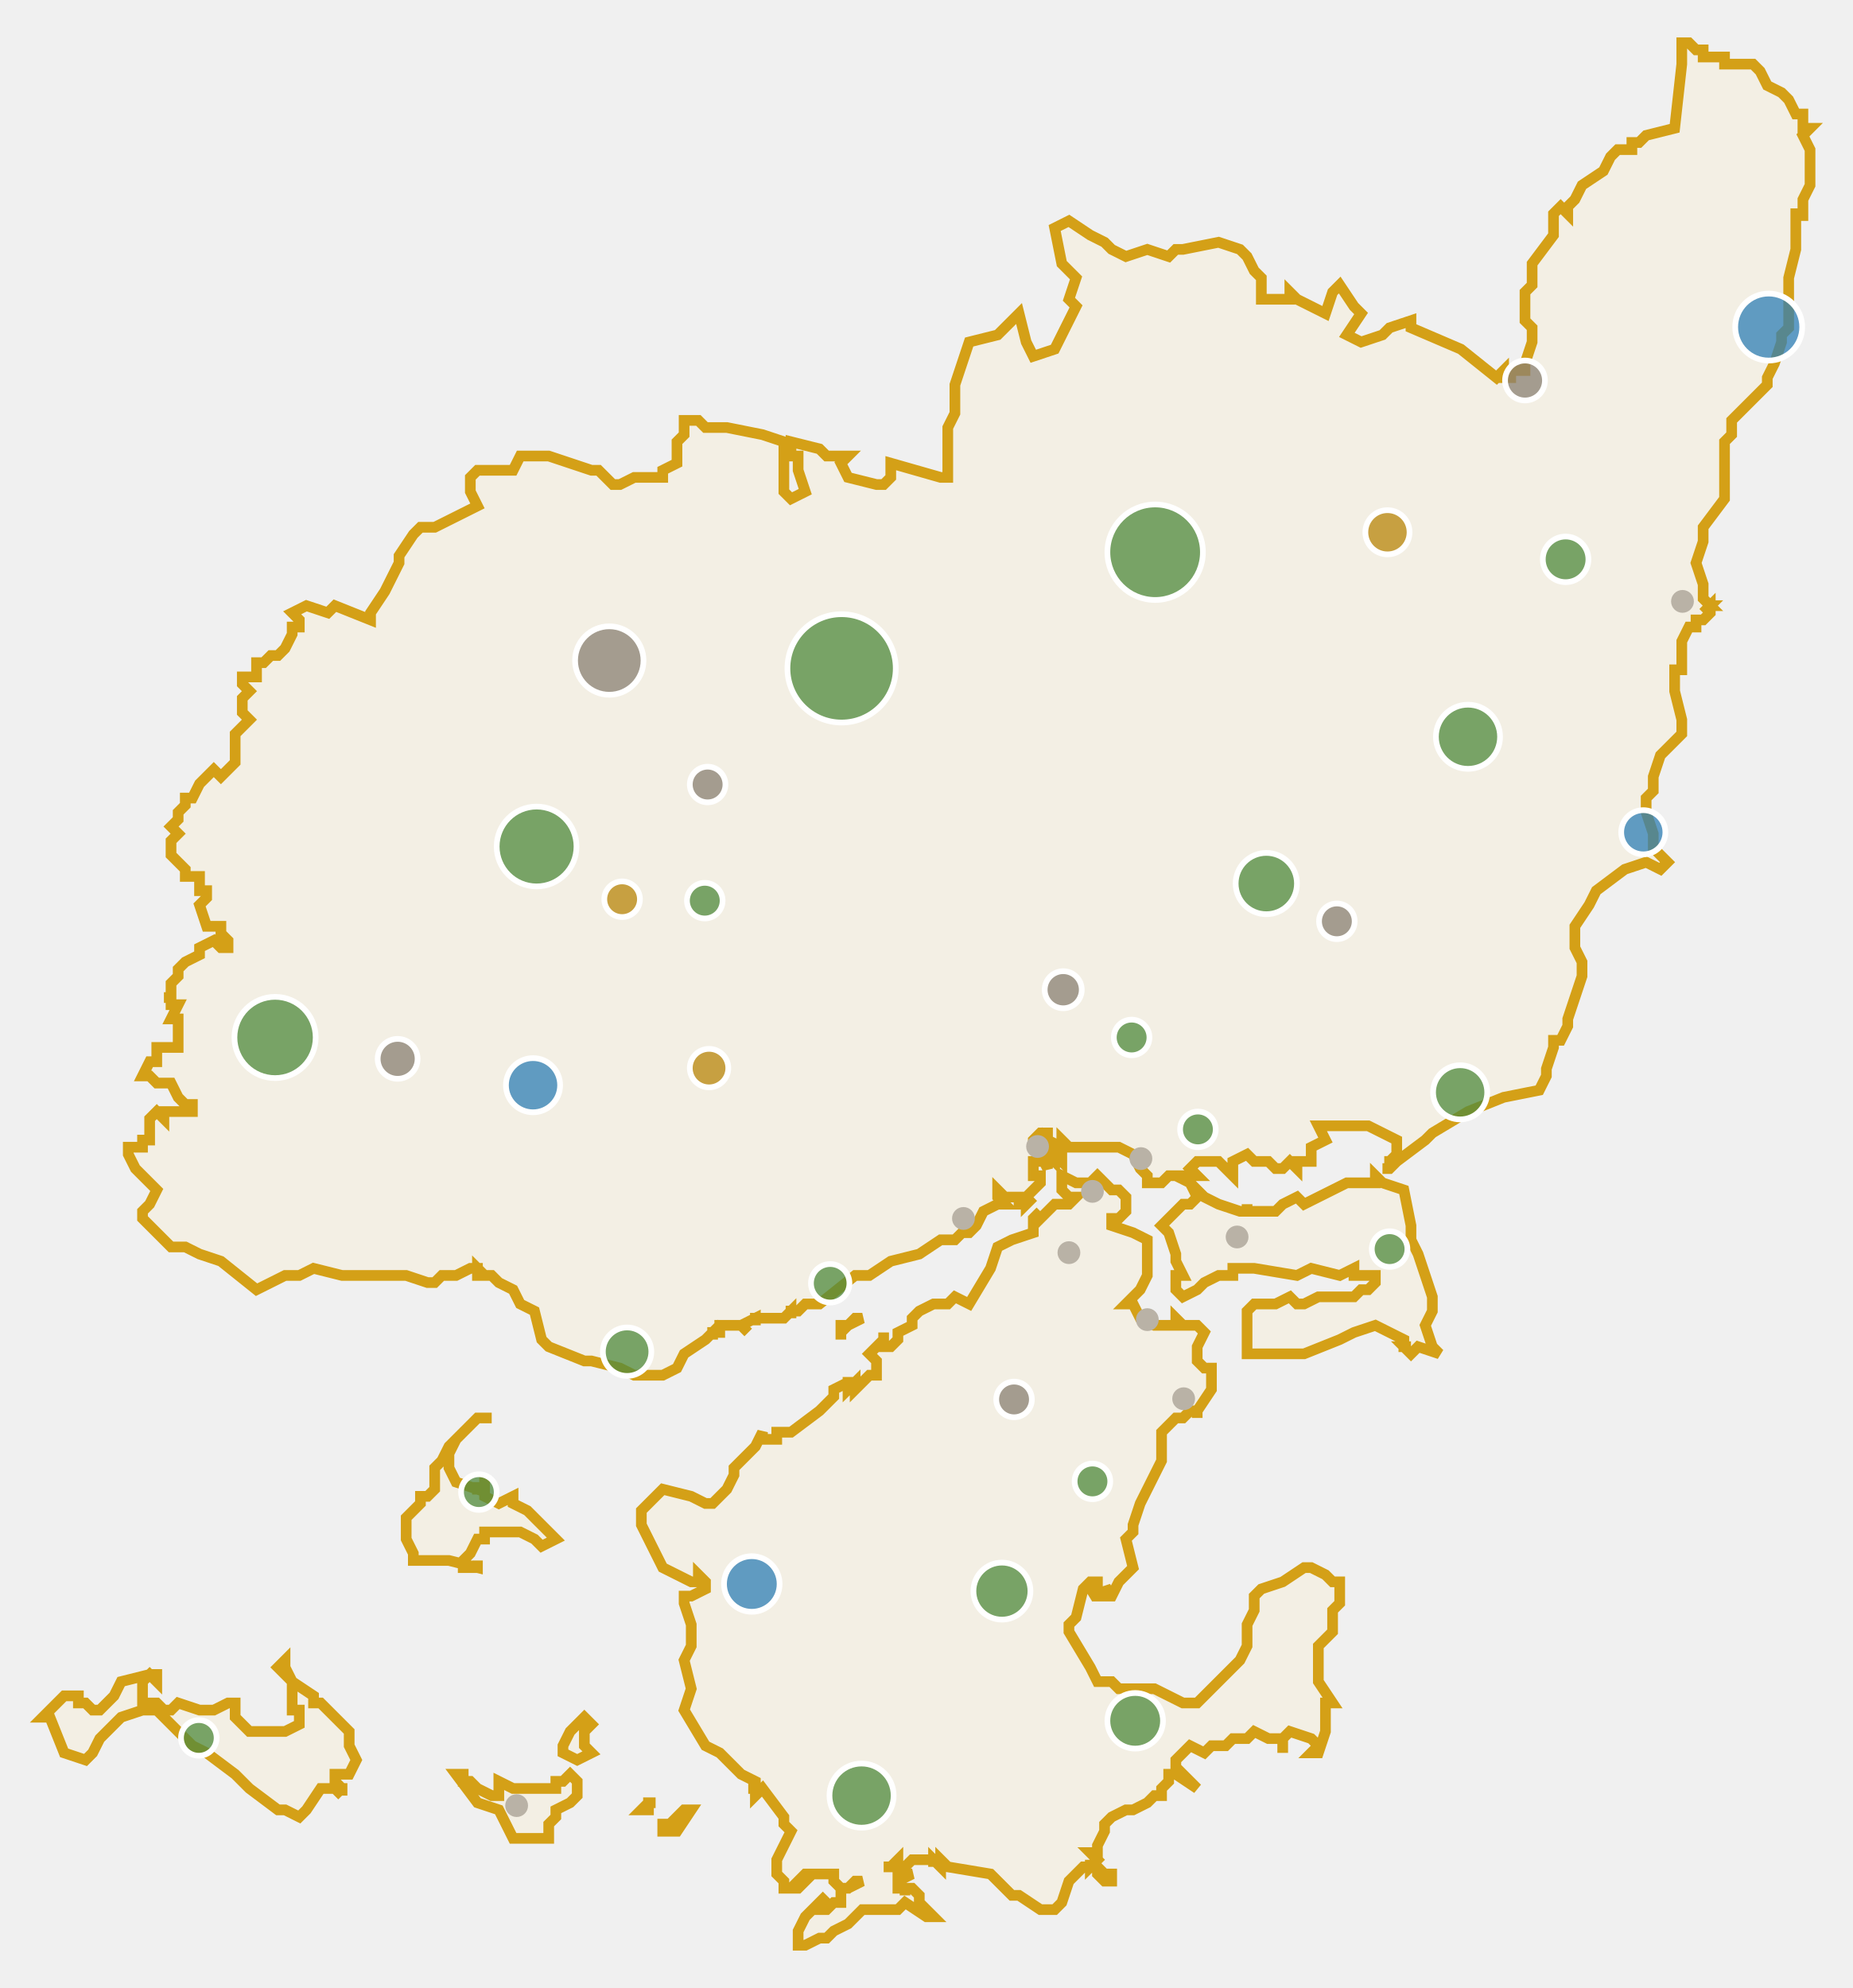
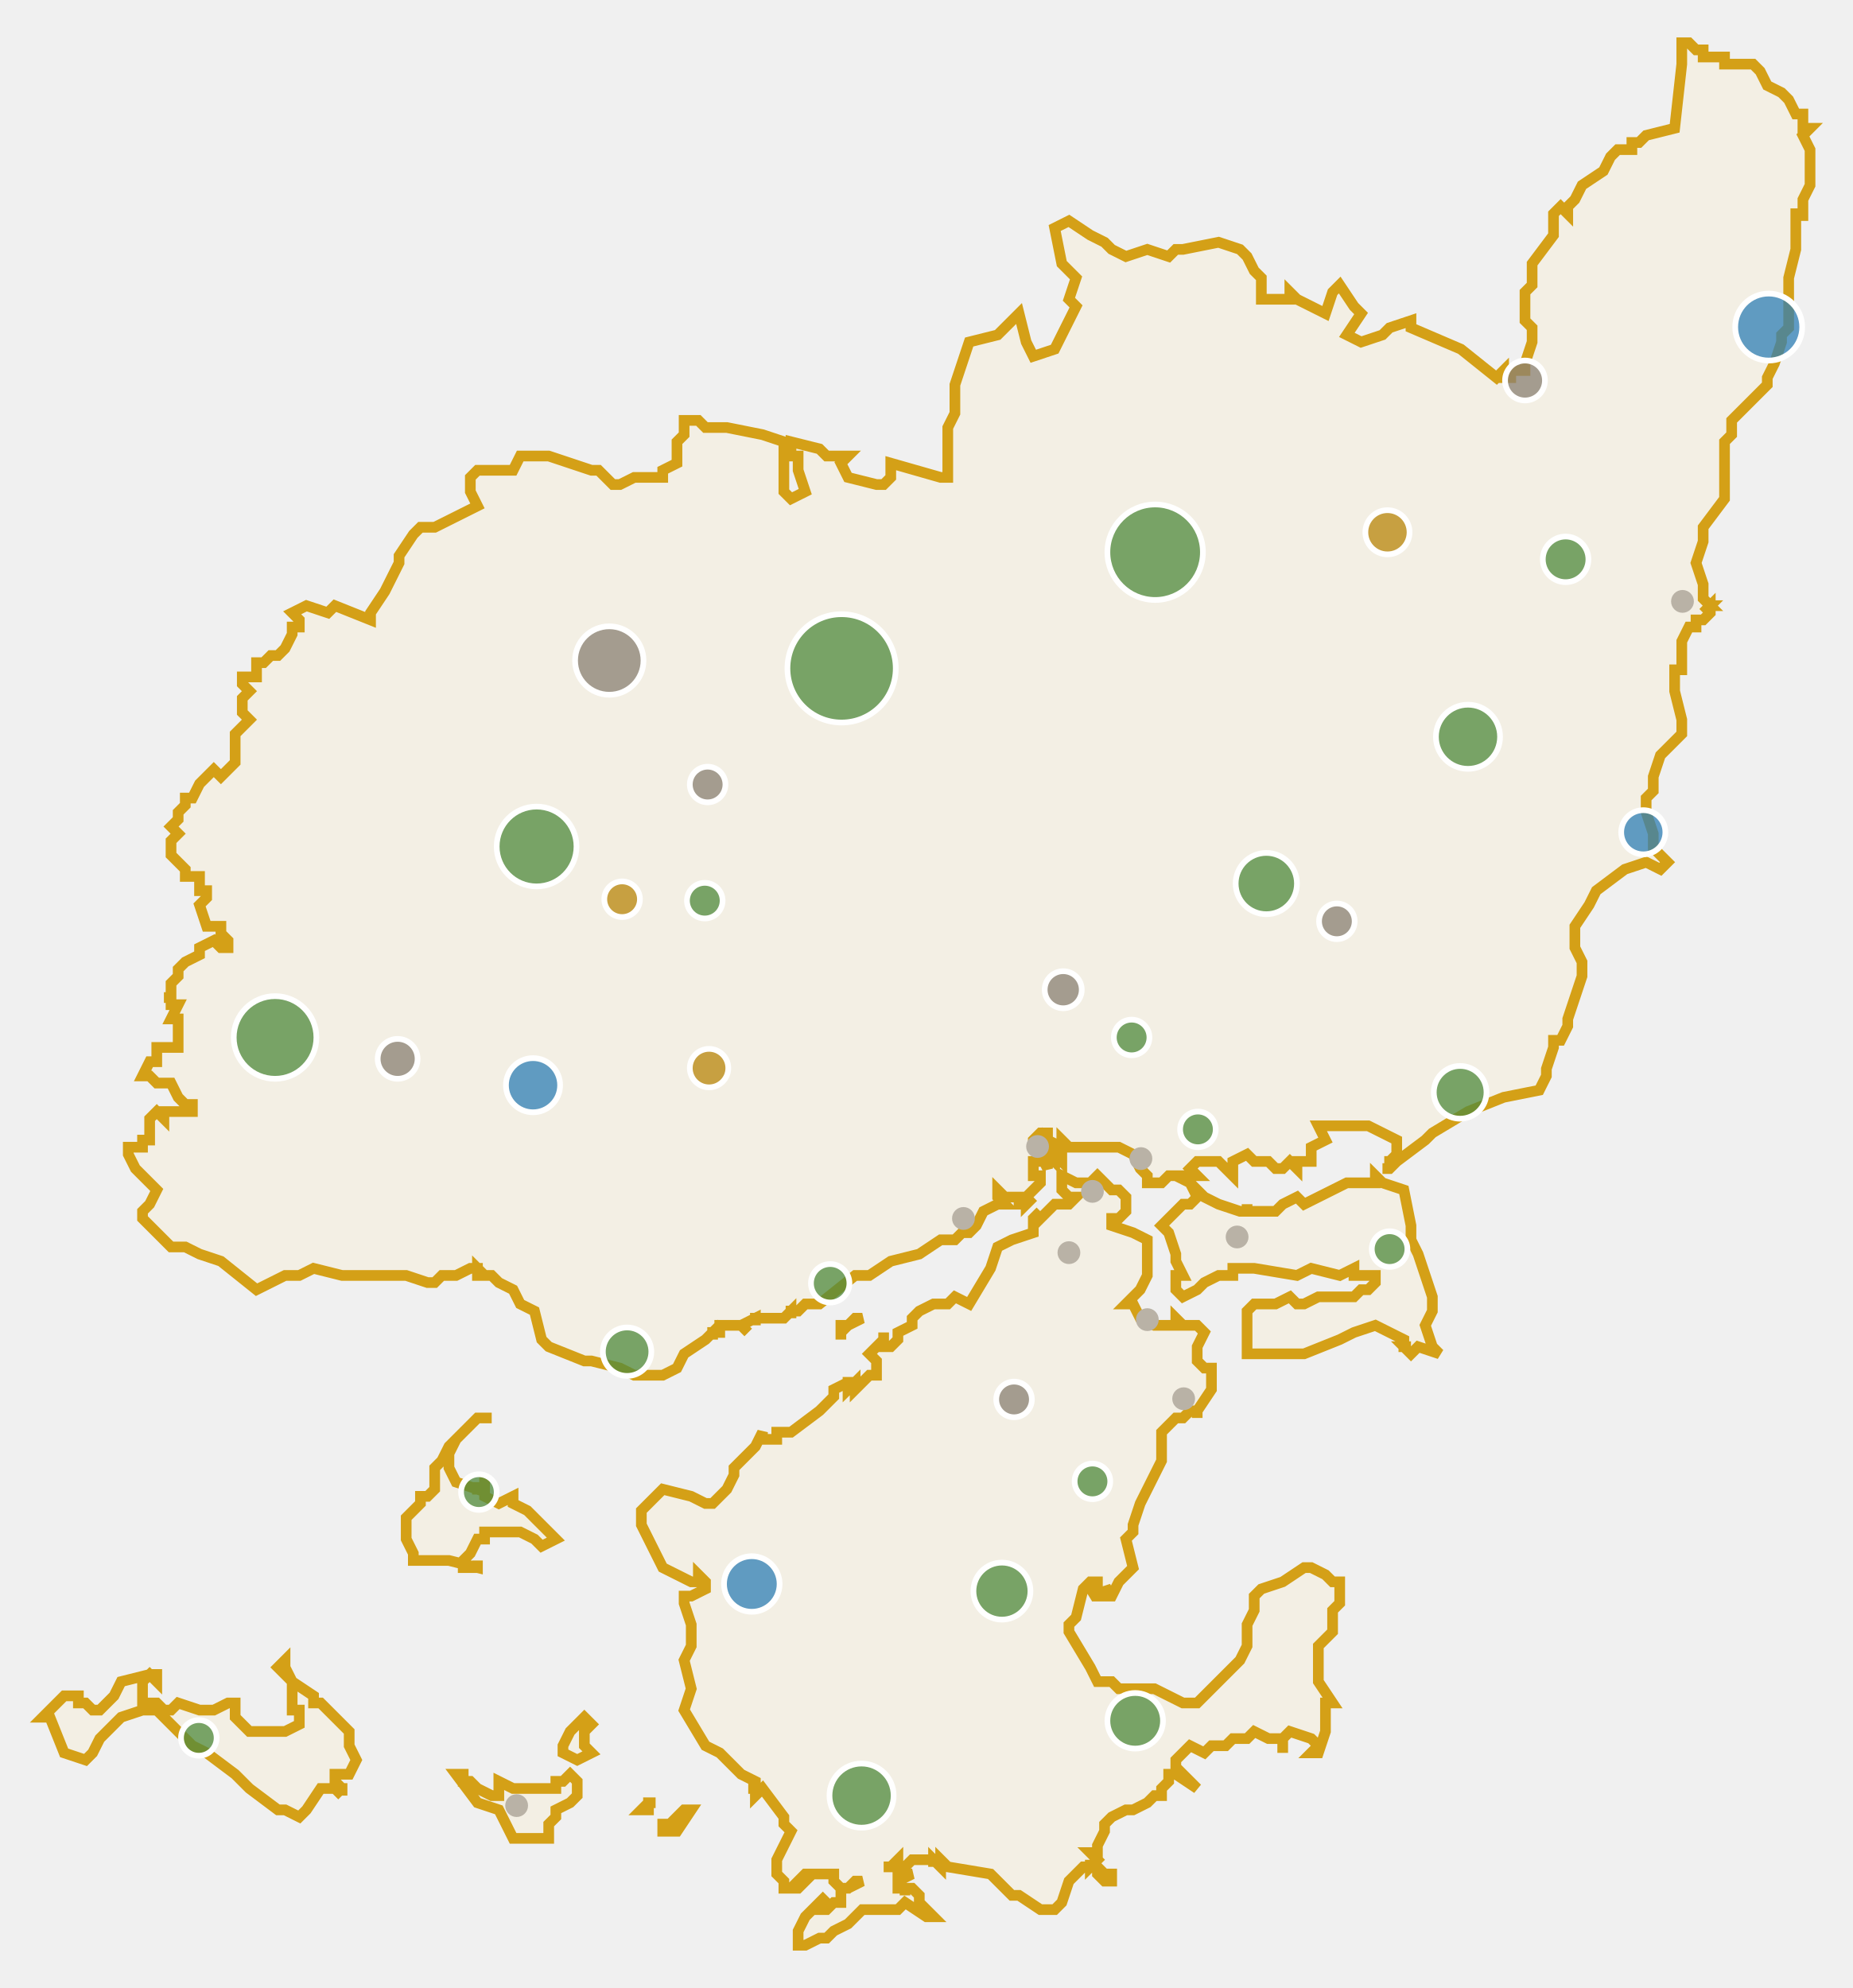
<svg xmlns="http://www.w3.org/2000/svg" viewBox="0 0 260 279" width="260" height="279">
  <path d="M154,263L155,264L156,264L156,263L155,263L154,262L154,263ZM147,162L148,163L148,162L149,163L149,162L147,160L147,161L146,161L146,162L147,164L147,163L147,162ZM166,35L165,35L164,36L161,35L158,36L156,35L155,34L153,33L150,31L148,32L149,37L151,39L150,42L151,43L148,49L145,50L144,48L143,44L140,47L136,48L135,51L134,54L134,56L134,58L133,60L133,66L133,67L132,67L125,65L125,67L124,68L123,68L119,67L118,65L119,64L118,64L116,64L115,63L111,62L111,64L112,64L112,66L113,69L111,70L110,69L110,67L110,62L107,61L102,60L101,60L99,60L98,59L96,59L96,61L95,62L95,64L95,65L93,66L93,67L91,67L90,67L89,67L87,68L86,68L84,66L83,66L80,65L77,64L73,64L72,66L67,66L66,67L66,68L66,69L67,71L61,74L59,74L58,75L56,78L56,79L55,81L54,83L52,86L52,87L47,85L46,86L43,85L41,86L42,87L42,88L41,88L41,89L40,91L39,92L38,92L37,93L36,93L36,94L36,95L34,95L34,96L35,97L34,98L34,99L34,100L35,101L33,103L33,107L31,109L30,108L28,110L27,112L26,112L26,113L25,114L25,115L24,116L25,117L24,118L24,120L26,122L26,123L28,123L28,124L28,125L29,125L29,126L28,127L29,130L30,130L31,130L31,131L32,132L32,133L31,133L30,132L28,133L28,134L26,135L25,136L25,137L24,138L24,139L24,140L23,140L24,140L24,141L25,141L24,143L25,143L25,144L25,145L25,147L24,147L22,147L22,149L21,149L20,151L21,151L22,152L24,152L25,154L26,155L27,155L27,156L24,156L23,156L23,157L22,156L21,157L21,158L21,159L21,160L20,160L20,161L18,161L18,162L19,164L20,165L21,166L22,167L21,169L20,170L20,171L24,175L26,175L28,176L31,177L36,181L40,179L42,179L44,178L48,179L50,179L55,179L57,179L60,180L61,180L62,179L64,179L66,178L67,178L67,179L68,179L67,179L67,178L68,179L69,179L70,180L72,181L73,183L75,184L76,188L77,189L82,191L83,191L87,192L89,193L92,193L93,193L95,192L96,190L99,188L100,187L100,188L100,187L100,188L100,187L101,187L101,186L104,186L105,187L104,186L106,185L106,186L106,185L108,185L110,185L111,184L111,185L111,184L112,184L113,183L115,183L120,179L122,179L125,177L129,176L132,174L134,174L135,173L136,173L137,172L138,170L140,169L141,169L140,168L140,167L141,168L142,168L143,168L143,169L144,169L143,169L143,168L144,168L144,169L145,168L144,169L144,168L145,168L144,168L145,167L146,166L146,165L145,165L145,164L145,163L146,163L146,162L145,161L145,160L146,159L147,159L147,160L149,161L149,160L150,161L157,161L159,162L160,164L161,165L161,166L163,166L164,165L165,165L167,166L166,165L167,165L168,165L167,164L168,163L169,163L171,163L173,165L173,163L175,162L176,163L177,163L178,163L179,164L180,164L181,163L182,164L182,163L184,163L184,161L186,160L185,158L187,158L192,158L196,160L196,162L195,163L195,164L195,163L196,163L195,164L194,164L195,164L196,163L200,160L201,159L206,156L211,154L216,153L217,151L217,150L218,147L218,146L219,146L220,144L220,143L222,137L222,135L221,133L221,131L221,130L223,127L224,125L228,122L231,121L233,122L234,121L232,119L232,117L231,114L231,112L232,111L232,109L233,106L235,104L236,103L236,101L235,97L235,94L236,94L236,93L236,90L237,88L238,88L238,87L239,87L240,86L240,85L239,86L240,85L239,85L240,85L239,85L240,85L239,84L239,83L239,82L238,79L239,76L239,74L242,70L242,68L242,65L242,62L243,61L243,59L244,58L247,55L248,54L248,53L249,51L250,48L250,47L251,46L251,45L251,44L251,39L252,35L252,30L253,30L253,31L253,30L253,29L253,28L254,26L254,24L254,23L254,22L254,21L253,19L254,18L253,18L253,16L252,16L251,14L250,13L248,12L247,10L246,9L245,9L244,9L243,9L242,9L242,8L241,8L239,8L239,7L238,7L237,6L236,6L236,7L236,8L236,9L235,18L231,19L230,20L229,20L229,21L228,21L227,21L226,22L225,24L222,26L221,28L220,29L220,30L219,29L218,30L218,31L218,32L218,33L215,37L215,38L215,40L214,41L214,42L214,43L214,45L215,46L215,48L214,51L214,52L212,52L212,53L211,53L211,52L210,53L205,49L198,46L198,45L195,46L194,47L191,48L189,47L191,44L190,43L188,40L187,41L186,44L184,43L182,42L181,41L181,42L177,42L177,40L177,39L176,38L175,36L174,35L171,34L166,35ZM67,209L64,208L63,206L63,204L64,202L67,199L69,199L68,199L67,199L64,202L63,203L62,205L61,206L61,209L60,210L59,210L59,211L58,212L57,213L57,214L57,216L58,218L58,219L59,219L63,219L67,220L67,219L67,220L66,220L65,220L65,219L66,218L67,216L68,216L68,215L69,215L73,215L75,216L76,217L78,216L77,215L76,214L74,212L72,211L72,210L70,211L68,210L68,209L68,207L68,209L67,209L67,208L67,209ZM23,240L22,239L21,239L20,239L20,238L20,237L20,236L21,235L22,236L22,235L21,235L17,236L16,238L14,240L13,240L12,239L11,239L11,238L9,238L8,239L6,241L7,241L9,246L12,247L13,246L14,244L15,243L16,242L17,241L20,240L22,240L23,241L24,242L27,245L29,246L33,249L35,251L39,254L40,254L42,255L43,254L45,251L46,251L47,251L48,252L47,251L48,251L48,252L48,251L47,250L47,249L49,249L50,247L49,245L49,243L47,241L46,240L45,239L44,239L44,238L41,236L40,234L40,233L39,234L40,235L41,236L41,237L41,238L41,240L42,240L42,242L40,243L39,243L38,243L35,243L33,241L33,240L33,239L32,239L30,240L29,240L28,240L25,239L24,240L23,240ZM78,250L78,251L78,250L78,251L77,251L74,251L72,251L70,250L70,252L69,252L67,251L66,250L65,250L65,249L64,249L67,253L70,254L72,258L74,258L76,258L77,258L77,257L77,256L77,257L77,256L78,255L78,254L80,253L81,252L81,251L81,250L80,249L79,250L78,250ZM82,243L83,242L82,241L80,243L79,245L79,246L81,247L83,246L82,245L82,243ZM91,253L90,254L91,254L91,253L92,253L91,253ZM94,256L93,256L93,257L95,257L97,254L96,254L94,256ZM111,201L110,201L109,201L109,202L107,202L107,201L106,203L105,204L103,206L103,207L102,209L100,211L99,211L97,210L93,209L92,210L91,211L90,212L90,213L90,214L92,218L93,220L95,221L97,222L99,222L98,222L98,221L99,222L99,223L97,224L96,224L96,225L97,228L97,230L97,231L96,233L97,237L96,240L99,245L101,246L104,249L106,250L106,251L105,251L106,251L106,252L107,251L110,255L110,256L111,257L110,259L109,261L109,262L109,263L110,264L110,265L112,265L113,264L112,264L113,263L115,263L117,263L117,264L118,265L119,265L120,264L121,264L119,265L118,265L118,266L118,267L117,267L116,268L115,268L115,267L116,266L113,269L112,271L112,272L112,273L113,273L115,272L116,272L117,271L119,270L120,269L121,268L123,268L126,268L127,267L130,269L131,269L130,268L129,267L129,266L128,265L127,265L127,266L127,265L126,265L126,264L128,263L126,263L126,262L125,262L124,262L125,262L126,261L126,262L127,262L126,262L127,262L128,261L129,261L130,261L131,261L131,262L131,261L132,262L132,261L133,262L139,263L142,266L143,266L146,268L148,268L149,267L150,264L152,262L153,262L153,261L153,262L154,261L153,260L154,260L154,259L155,257L155,256L156,255L158,254L159,254L161,253L162,252L163,252L163,251L164,250L164,249L165,249L168,251L165,248L165,247L166,246L167,245L169,246L170,245L172,245L173,244L175,244L176,243L178,244L179,244L180,244L180,246L180,244L181,243L184,244L185,245L184,246L185,246L186,243L186,242L186,240L186,239L187,239L185,236L185,233L185,232L185,231L186,230L187,229L187,228L187,226L188,225L188,224L188,222L187,222L186,221L184,220L183,220L180,222L177,223L176,224L176,226L175,228L175,231L174,233L172,235L168,239L167,239L166,239L162,237L160,237L157,237L156,236L154,236L153,234L150,229L150,228L151,227L152,223L153,222L154,222L154,223L153,224L156,223L155,224L156,224L155,224L154,224L155,224L154,224L156,224L157,222L159,220L158,216L159,215L159,214L160,211L161,209L163,205L163,201L164,200L165,199L166,199L167,198L168,198L168,199L168,198L170,195L170,194L170,192L169,192L168,191L168,189L169,187L168,186L166,186L165,185L165,186L164,186L162,186L160,185L159,183L158,183L159,182L160,181L161,179L161,178L161,177L161,175L161,174L159,173L156,172L156,171L157,171L156,171L157,171L158,170L158,168L157,167L156,167L154,165L153,166L151,166L149,165L149,166L149,167L150,168L151,168L150,169L149,169L148,169L146,171L145,172L145,171L146,170L145,171L145,172L145,173L142,174L140,175L139,178L136,183L134,182L133,183L131,183L129,184L128,185L128,186L126,187L126,188L125,189L124,189L124,188L124,187L124,188L123,189L122,190L123,191L123,193L122,193L120,195L120,194L119,195L119,194L121,194L120,194L119,194L117,195L117,196L116,197L115,198L111,201ZM168,181L169,180L171,179L173,179L173,178L174,178L175,178L176,178L182,179L184,178L188,179L190,178L190,179L192,179L193,179L193,180L192,181L191,181L190,182L189,182L188,182L185,182L183,183L182,183L181,182L179,183L177,183L176,183L175,184L175,185L175,187L175,189L175,190L176,190L180,190L183,190L188,188L190,187L193,186L195,187L197,188L197,189L198,189L197,189L198,190L199,189L202,190L201,189L200,186L201,184L201,182L200,179L199,176L198,174L198,172L197,167L194,166L193,165L193,166L192,166L189,166L183,169L182,168L180,169L179,170L176,170L175,170L175,169L175,170L174,170L171,169L169,168L168,167L169,168L167,166L168,168L167,169L166,169L165,170L164,171L163,172L164,173L165,176L165,177L166,179L165,179L165,180L165,181L166,182L168,181ZM119,186L118,186L118,187L118,188L118,187L119,186L121,185L120,185L119,186Z" fill="#f3efe4" stroke="#d4a017" stroke-width="1.5" fill-rule="evenodd" />
  <circle cx="145.6" cy="160.9" r="1.6" fill="#b9b2a6" />
  <circle cx="149.2" cy="138.9" r="2.6" fill="#8a8073" fill-opacity="0.75" stroke="#fff" stroke-width="0.8" />
  <circle cx="158.8" cy="145.6" r="2.5" fill="#4f8a3c" fill-opacity="0.75" stroke="#fff" stroke-width="0.8" />
  <circle cx="135.2" cy="171" r="1.6" fill="#b9b2a6" />
  <circle cx="160.1" cy="162.6" r="1.6" fill="#b9b2a6" />
  <circle cx="153.3" cy="167.2" r="1.6" fill="#b9b2a6" />
  <circle cx="168.1" cy="158.5" r="2.5" fill="#4f8a3c" fill-opacity="0.75" stroke="#fff" stroke-width="0.8" />
  <circle cx="187.6" cy="129.3" r="2.5" fill="#8a8073" fill-opacity="0.75" stroke="#fff" stroke-width="0.8" />
  <circle cx="177.7" cy="124" r="4.3" fill="#4f8a3c" fill-opacity="0.75" stroke="#fff" stroke-width="0.8" />
  <circle cx="173.6" cy="173.6" r="1.6" fill="#b9b2a6" />
  <circle cx="195" cy="175.3" r="2.5" fill="#4f8a3c" fill-opacity="0.75" stroke="#fff" stroke-width="0.8" />
-   <circle cx="204.9" cy="153.3" r="3.8" fill="#4f8a3c" fill-opacity="0.75" stroke="#fff" stroke-width="0.8" />
+   <circle cx="204.9" cy="153.3" r="3.7" fill="#4f8a3c" fill-opacity="0.75" stroke="#fff" stroke-width="0.8" />
  <circle cx="161" cy="185.2" r="1.6" fill="#b9b2a6" />
  <circle cx="142.3" cy="196.4" r="2.5" fill="#8a8073" fill-opacity="0.75" stroke="#fff" stroke-width="0.8" />
  <circle cx="150" cy="175.8" r="1.6" fill="#b9b2a6" />
  <circle cx="166.1" cy="196.3" r="1.6" fill="#b9b2a6" />
  <circle cx="153.3" cy="207.9" r="2.5" fill="#4f8a3c" fill-opacity="0.75" stroke="#fff" stroke-width="0.8" />
  <circle cx="140.6" cy="223.3" r="4.0" fill="#4f8a3c" fill-opacity="0.75" stroke="#fff" stroke-width="0.8" />
  <circle cx="159.3" cy="241.5" r="3.9" fill="#4f8a3c" fill-opacity="0.75" stroke="#fff" stroke-width="0.8" />
  <circle cx="120.9" cy="252" r="4.5" fill="#4f8a3c" fill-opacity="0.75" stroke="#fff" stroke-width="0.8" />
  <circle cx="105.5" cy="222.3" r="3.9" fill="#2f7fb5" fill-opacity="0.75" stroke="#fff" stroke-width="0.8" />
  <circle cx="87.3" cy="126.2" r="2.5" fill="#b8860b" fill-opacity="0.75" stroke="#fff" stroke-width="0.8" />
  <circle cx="99.3" cy="110.1" r="2.5" fill="#8a8073" fill-opacity="0.75" stroke="#fff" stroke-width="0.8" />
  <circle cx="85.5" cy="92.7" r="4.8" fill="#8a8073" fill-opacity="0.75" stroke="#fff" stroke-width="0.8" />
  <circle cx="98.9" cy="126.4" r="2.5" fill="#4f8a3c" fill-opacity="0.75" stroke="#fff" stroke-width="0.8" />
  <circle cx="75.3" cy="118.8" r="5.6" fill="#4f8a3c" fill-opacity="0.75" stroke="#fff" stroke-width="0.8" />
  <circle cx="118.1" cy="93.8" r="7.6" fill="#4f8a3c" fill-opacity="0.75" stroke="#fff" stroke-width="0.8" />
  <circle cx="99.5" cy="149.9" r="2.7" fill="#b8860b" fill-opacity="0.75" stroke="#fff" stroke-width="0.8" />
  <circle cx="74.8" cy="152.3" r="3.8" fill="#2f7fb5" fill-opacity="0.75" stroke="#fff" stroke-width="0.8" />
  <circle cx="55.8" cy="148.6" r="2.8" fill="#8a8073" fill-opacity="0.75" stroke="#fff" stroke-width="0.8" />
  <circle cx="116.5" cy="180.1" r="2.7" fill="#4f8a3c" fill-opacity="0.75" stroke="#fff" stroke-width="0.8" />
  <circle cx="88" cy="189.7" r="3.4" fill="#4f8a3c" fill-opacity="0.75" stroke="#fff" stroke-width="0.8" />
-   <circle cx="38.6" cy="145.6" r="5.7" fill="#4f8a3c" fill-opacity="0.75" stroke="#fff" stroke-width="0.8" />
+   <circle cx="38.6" cy="145.6" r="5.8" fill="#4f8a3c" fill-opacity="0.75" stroke="#fff" stroke-width="0.8" />
  <circle cx="67.2" cy="209.4" r="2.5" fill="#4f8a3c" fill-opacity="0.75" stroke="#fff" stroke-width="0.8" />
  <circle cx="72.5" cy="253.4" r="1.6" fill="#b9b2a6" />
  <circle cx="27.9" cy="243.9" r="2.5" fill="#4f8a3c" fill-opacity="0.75" stroke="#fff" stroke-width="0.8" />
  <circle cx="194.7" cy="74.7" r="3.1" fill="#b8860b" fill-opacity="0.75" stroke="#fff" stroke-width="0.8" />
  <circle cx="236.1" cy="84.4" r="1.6" fill="#b9b2a6" />
  <circle cx="214" cy="53.4" r="2.8" fill="#8a8073" fill-opacity="0.75" stroke="#fff" stroke-width="0.8" />
  <circle cx="219.7" cy="78.5" r="3.2" fill="#4f8a3c" fill-opacity="0.75" stroke="#fff" stroke-width="0.8" />
  <circle cx="206" cy="103.4" r="4.5" fill="#4f8a3c" fill-opacity="0.75" stroke="#fff" stroke-width="0.8" />
  <circle cx="162.1" cy="77.5" r="6.7" fill="#4f8a3c" fill-opacity="0.75" stroke="#fff" stroke-width="0.8" />
  <circle cx="230.6" cy="116.8" r="3.1" fill="#2f7fb5" fill-opacity="0.75" stroke="#fff" stroke-width="0.8" />
  <circle cx="248.2" cy="45.9" r="4.7" fill="#2f7fb5" fill-opacity="0.75" stroke="#fff" stroke-width="0.8" />
</svg>
